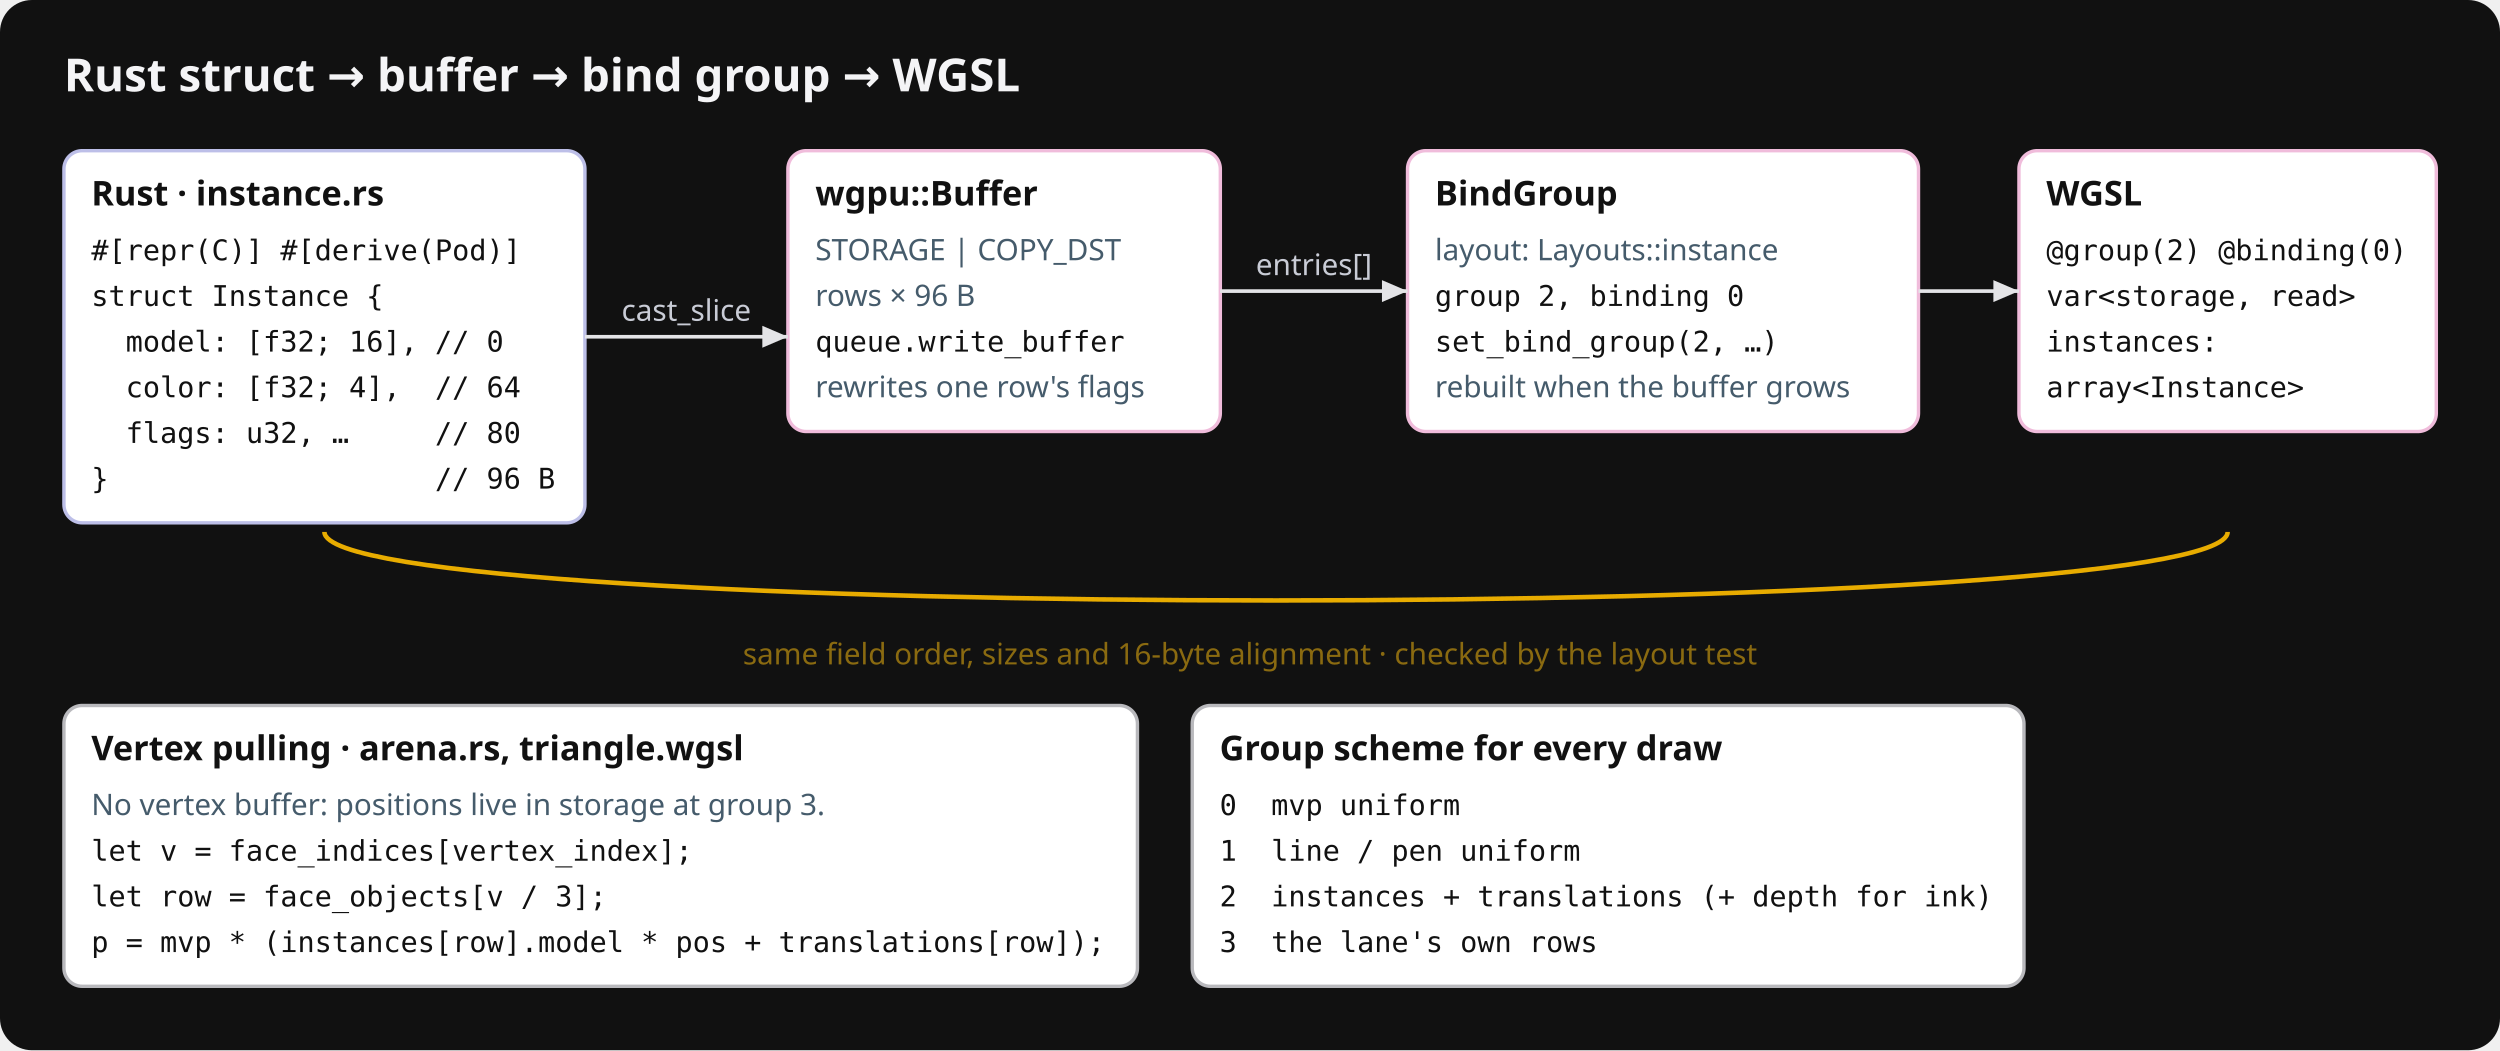
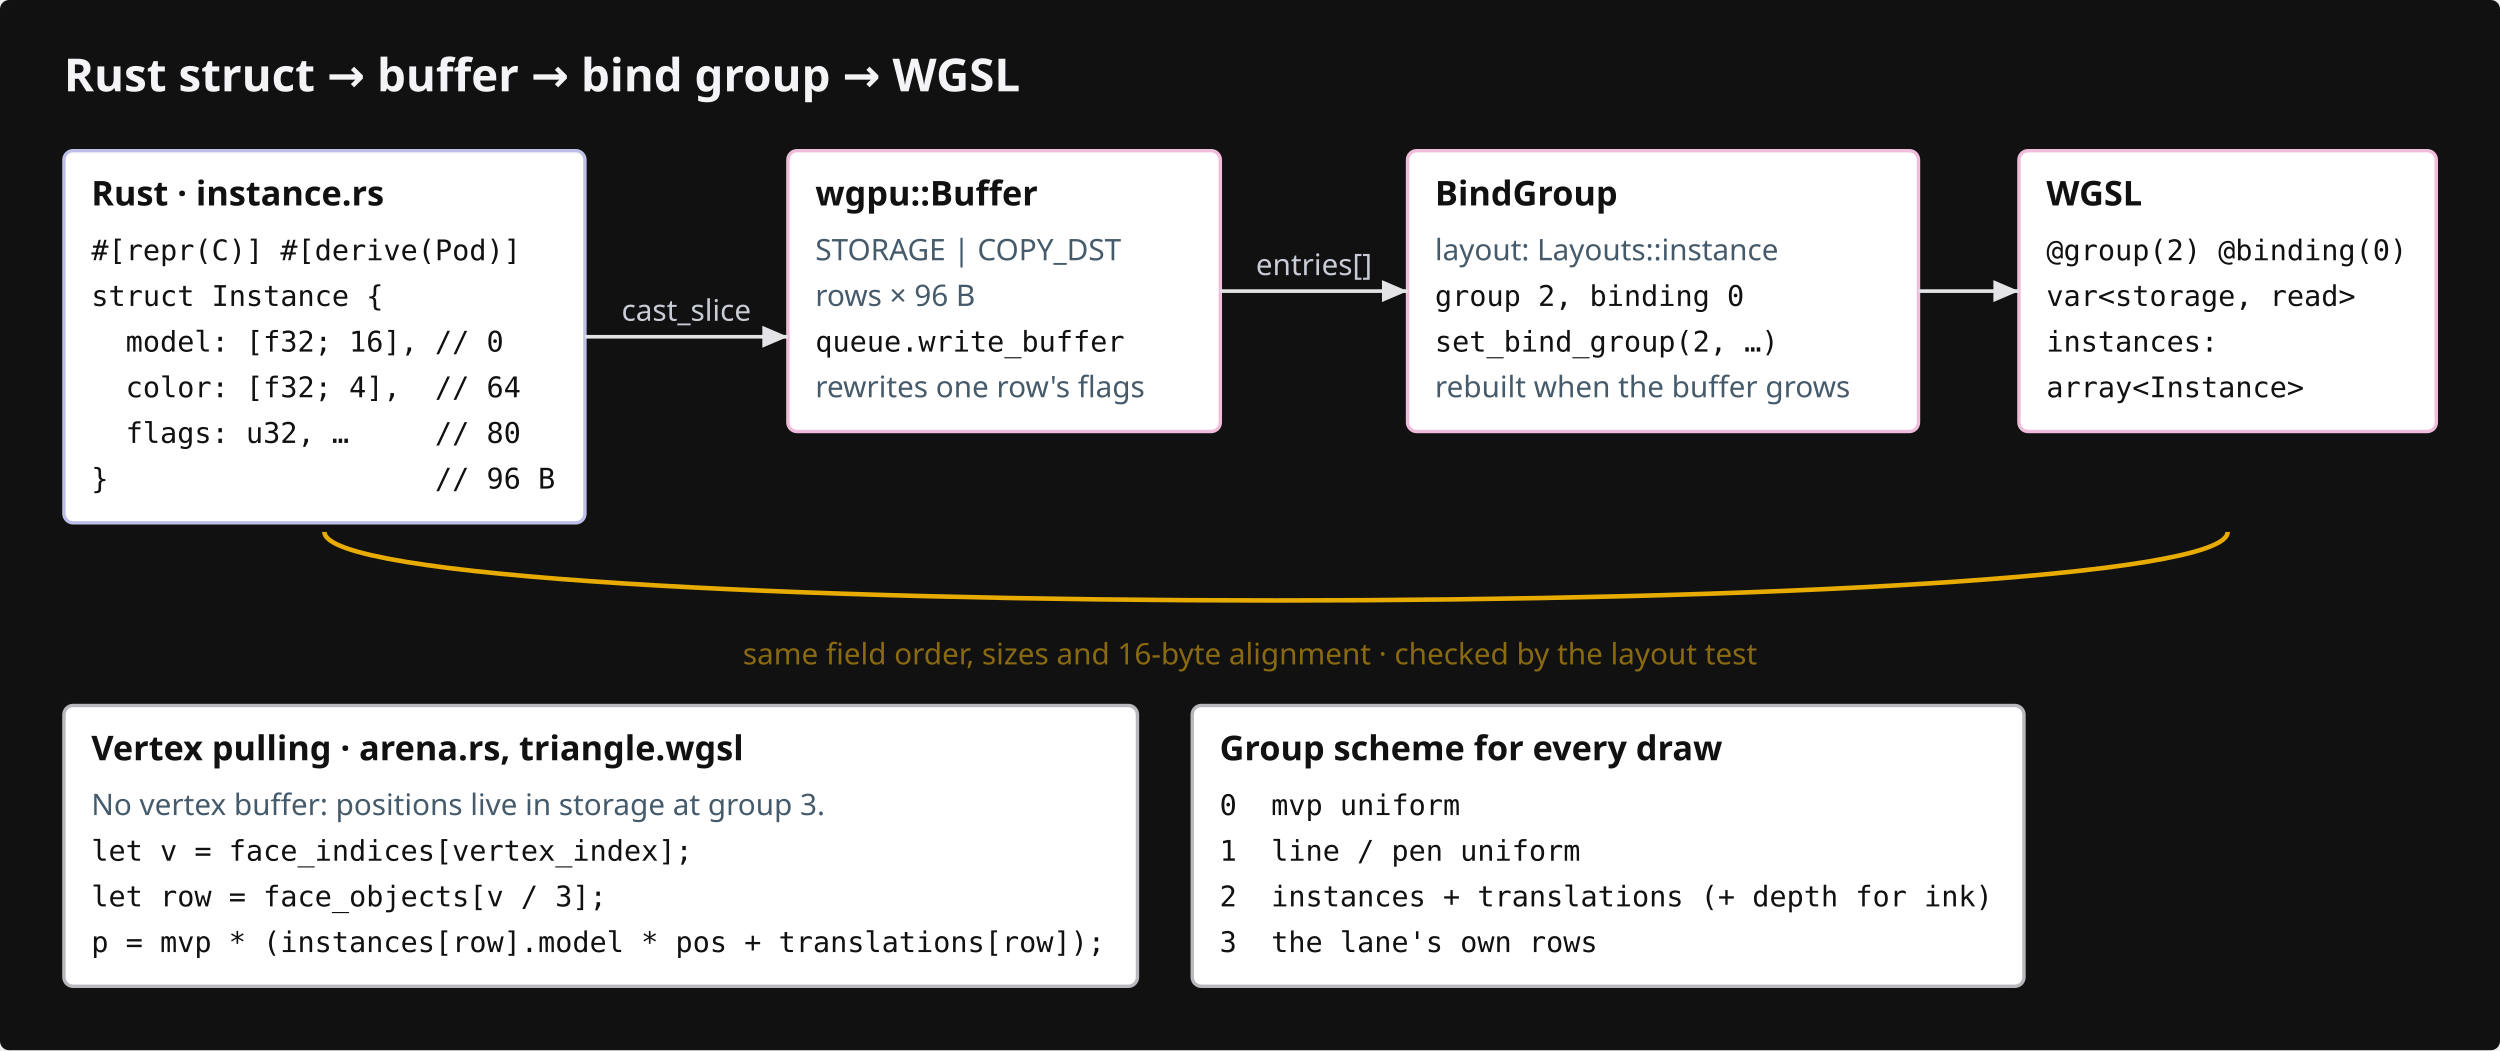
<svg xmlns="http://www.w3.org/2000/svg" viewBox="0 0 1095 460" role="img" aria-labelledby="t d">
  <defs>
    <marker id="a" markerWidth="9" markerHeight="9" refX="7" refY="3" orient="auto">
      <path d="M0,0 L7,3 L0,6" fill="#e4e4e7" />
    </marker>
  </defs>
  <style>text{font-family:system-ui,sans-serif;fill:#f4f4f6;font-size:13px}.h{font-size:20px;font-weight:700}.l{font-size:15px;font-weight:650}.s{font-size:13px;fill:#c9ccd6}.m{font-family:"DejaVu Sans Mono","Liberation Mono",monospace;font-size:12.5px;fill:#f4f4f6}.ar{fill:none;stroke:#e4e4e7;stroke-width:1.6;marker-end:url(#a)}.dash{fill:none;stroke:#e07a26;stroke-width:1.8;stroke-dasharray:7 5}</style>
-   <rect width="100%" height="100%" rx="14" fill="#111111" />
+   <rect width="100%" height="100%" rx="4" fill="#111111" />
  <text class="h" xml:space="preserve" x="28.0" y="40.0" textLength="428.3" lengthAdjust="spacingAndGlyphs">Rust struct → buffer → bind group → WGSL</text>
-   <rect data-box="0" x="28.0" y="66.0" width="228.2" height="163.0" rx="8" fill="#ffffff" stroke="#bdbfe8" stroke-width="1.5" />
+   <rect data-box="0" x="28.0" y="66.0" width="228.2" height="163.0" rx="4" fill="#ffffff" stroke="#bdbfe8" stroke-width="1.5" />
  <text class="l" xml:space="preserve" x="40.0" y="90.0" style="fill:#111111" data-box="0" textLength="128.1" lengthAdjust="spacingAndGlyphs">Rust · instance.rs</text>
  <text class="m" xml:space="preserve" x="40.0" y="114.0" style="fill:#111111" data-box="0" textLength="188.0" lengthAdjust="spacingAndGlyphs">#[repr(C)] #[derive(Pod)]</text>
  <text class="m" xml:space="preserve" x="40.0" y="134.0" style="fill:#111111" data-box="0" textLength="127.8" lengthAdjust="spacingAndGlyphs">struct Instance {</text>
  <text class="m" xml:space="preserve" x="40.0" y="154.0" style="fill:#111111" data-box="0" textLength="180.5" lengthAdjust="spacingAndGlyphs">  model: [f32; 16], // 0</text>
  <text class="m" xml:space="preserve" x="40.0" y="174.0" style="fill:#111111" data-box="0" textLength="188.0" lengthAdjust="spacingAndGlyphs">  color: [f32; 4],  // 64</text>
  <text class="m" xml:space="preserve" x="40.0" y="194.0" style="fill:#111111" data-box="0" textLength="188.0" lengthAdjust="spacingAndGlyphs">  flags: u32, …     // 80</text>
  <text class="m" xml:space="preserve" x="40.0" y="214.0" style="fill:#111111" data-box="0" textLength="203.0" lengthAdjust="spacingAndGlyphs">}                   // 96 B</text>
-   <rect data-box="1" x="345.1" y="66.0" width="189.4" height="123.0" rx="8" fill="#ffffff" stroke="#f0bcdb" stroke-width="1.5" />
+   <rect data-box="1" x="345.1" y="66.0" width="189.4" height="123.0" rx="4" fill="#ffffff" stroke="#f0bcdb" stroke-width="1.5" />
  <text class="l" xml:space="preserve" x="357.1" y="90.0" style="fill:#111111" data-box="1" textLength="97.4" lengthAdjust="spacingAndGlyphs">wgpu::Buffer</text>
  <text class="s" xml:space="preserve" x="357.1" y="114.0" style="fill:#455b6b" data-box="1" textLength="133.9" lengthAdjust="spacingAndGlyphs">STORAGE | COPY_DST</text>
  <text class="s" xml:space="preserve" x="357.1" y="134.0" style="fill:#455b6b" data-box="1" textLength="70.0" lengthAdjust="spacingAndGlyphs">rows × 96 B</text>
  <text class="m" xml:space="preserve" x="357.1" y="154.0" style="fill:#111111" data-box="1" textLength="135.4" lengthAdjust="spacingAndGlyphs">queue.write_buffer</text>
  <text class="s" xml:space="preserve" x="357.1" y="174.0" style="fill:#455b6b" data-box="1" textLength="144.2" lengthAdjust="spacingAndGlyphs">rewrites one row's flags</text>
-   <rect data-box="2" x="616.5" y="66.0" width="223.8" height="123.0" rx="8" fill="#ffffff" stroke="#f0bcdb" stroke-width="1.5" />
+   <rect data-box="2" x="616.5" y="66.0" width="223.8" height="123.0" rx="4" fill="#ffffff" stroke="#f0bcdb" stroke-width="1.5" />
  <text class="l" xml:space="preserve" x="628.5" y="90.0" style="fill:#111111" data-box="2" textLength="79.9" lengthAdjust="spacingAndGlyphs">BindGroup</text>
  <text class="s" xml:space="preserve" x="628.5" y="114.0" style="fill:#455b6b" data-box="2" textLength="150.3" lengthAdjust="spacingAndGlyphs">layout: Layouts::instance</text>
  <text class="m" xml:space="preserve" x="628.5" y="134.0" style="fill:#111111" data-box="2" textLength="135.4" lengthAdjust="spacingAndGlyphs">group 2, binding 0</text>
  <text class="m" xml:space="preserve" x="628.5" y="154.0" style="fill:#111111" data-box="2" textLength="150.4" lengthAdjust="spacingAndGlyphs">set_bind_group(2, …)</text>
  <text class="s" xml:space="preserve" x="628.5" y="174.0" style="fill:#455b6b" data-box="2" textLength="181.7" lengthAdjust="spacingAndGlyphs">rebuilt when the buffer grows</text>
-   <rect data-box="3" x="884.3" y="66.0" width="182.8" height="123.0" rx="8" fill="#ffffff" stroke="#f0bcdb" stroke-width="1.5" />
+   <rect data-box="3" x="884.3" y="66.0" width="182.8" height="123.0" rx="4" fill="#ffffff" stroke="#f0bcdb" stroke-width="1.5" />
  <text class="l" xml:space="preserve" x="896.3" y="90.0" style="fill:#111111" data-box="3" textLength="41.9" lengthAdjust="spacingAndGlyphs">WGSL</text>
  <text class="m" xml:space="preserve" x="896.3" y="114.0" style="fill:#111111" data-box="3" textLength="157.9" lengthAdjust="spacingAndGlyphs">@group(2) @binding(0)</text>
  <text class="m" xml:space="preserve" x="896.3" y="134.0" style="fill:#111111" data-box="3" textLength="135.4" lengthAdjust="spacingAndGlyphs">var&lt;storage, read&gt;</text>
  <text class="m" xml:space="preserve" x="896.3" y="154.0" style="fill:#111111" data-box="3" textLength="75.2" lengthAdjust="spacingAndGlyphs">instances:</text>
  <text class="m" xml:space="preserve" x="896.3" y="174.0" style="fill:#111111" data-box="3" textLength="112.8" lengthAdjust="spacingAndGlyphs">array&lt;Instance&gt;</text>
  <path class="ar" d="M256.2,147.5 L345.1,147.5" />
  <text class="s" xml:space="preserve" x="300.6" y="140.5" text-anchor="middle" textLength="56.7" lengthAdjust="spacingAndGlyphs">cast_slice</text>
  <path class="ar" d="M534.4,127.5 L616.5,127.5" />
  <text class="s" xml:space="preserve" x="575.5" y="120.5" text-anchor="middle" textLength="50.9" lengthAdjust="spacingAndGlyphs">entries[]</text>
  <path class="ar" d="M840.3,127.5 L884.3,127.5" />
  <path d="M142.1,233.0 C142.1,273.0 975.7,273.0 975.7,233.0" fill="none" stroke="#e8ac00" stroke-width="2" />
  <text class="s" xml:space="preserve" x="547.5" y="291.0" text-anchor="middle" style="fill:#8a6a10" textLength="443.9" lengthAdjust="spacingAndGlyphs">same field order, sizes and 16-byte alignment · checked by the layout test</text>
-   <rect data-box="4" x="28.0" y="309.0" width="470.2" height="123.0" rx="8" fill="#ffffff" stroke="#b9b9bd" stroke-width="1.5" />
+   <rect data-box="4" x="28.0" y="309.0" width="470.2" height="123.0" rx="4" fill="#ffffff" stroke="#b9b9bd" stroke-width="1.5" />
  <text class="l" xml:space="preserve" x="40.0" y="333.0" style="fill:#111111" data-box="4" textLength="285.4" lengthAdjust="spacingAndGlyphs">Vertex pulling · arena.rs, triangle.wgsl</text>
  <text class="s" xml:space="preserve" x="40.0" y="357.0" style="fill:#455b6b" data-box="4" textLength="321.1" lengthAdjust="spacingAndGlyphs">No vertex buffer: positions live in storage at group 3.</text>
  <text class="m" xml:space="preserve" x="40.0" y="377.0" style="fill:#111111" data-box="4" textLength="263.2" lengthAdjust="spacingAndGlyphs">let v = face_indices[vertex_index];</text>
  <text class="m" xml:space="preserve" x="40.0" y="397.0" style="fill:#111111" data-box="4" textLength="225.6" lengthAdjust="spacingAndGlyphs">let row = face_objects[v / 3];</text>
  <text class="m" xml:space="preserve" x="40.0" y="417.0" style="fill:#111111" data-box="4" textLength="443.7" lengthAdjust="spacingAndGlyphs">p = mvp * (instances[row].model * pos + translations[row]);</text>
-   <rect data-box="5" x="522.2" y="309.0" width="364.3" height="123.0" rx="8" fill="#ffffff" stroke="#b9b9bd" stroke-width="1.5" />
+   <rect data-box="5" x="522.2" y="309.0" width="364.3" height="123.0" rx="4" fill="#ffffff" stroke="#b9b9bd" stroke-width="1.5" />
  <text class="l" xml:space="preserve" x="534.2" y="333.0" style="fill:#111111" data-box="5" textLength="220.0" lengthAdjust="spacingAndGlyphs">Group scheme for every draw</text>
  <text class="m" xml:space="preserve" x="534.2" y="357.0" style="fill:#111111" data-box="5" textLength="105.3" lengthAdjust="spacingAndGlyphs">0  mvp uniform</text>
  <text class="m" xml:space="preserve" x="534.2" y="377.0" style="fill:#111111" data-box="5" textLength="157.9" lengthAdjust="spacingAndGlyphs">1  line / pen uniform</text>
  <text class="m" xml:space="preserve" x="534.2" y="397.0" style="fill:#111111" data-box="5" textLength="338.4" lengthAdjust="spacingAndGlyphs">2  instances + translations (+ depth for ink)</text>
  <text class="m" xml:space="preserve" x="534.2" y="417.0" style="fill:#111111" data-box="5" textLength="165.4" lengthAdjust="spacingAndGlyphs">3  the lane's own rows</text>
</svg>
